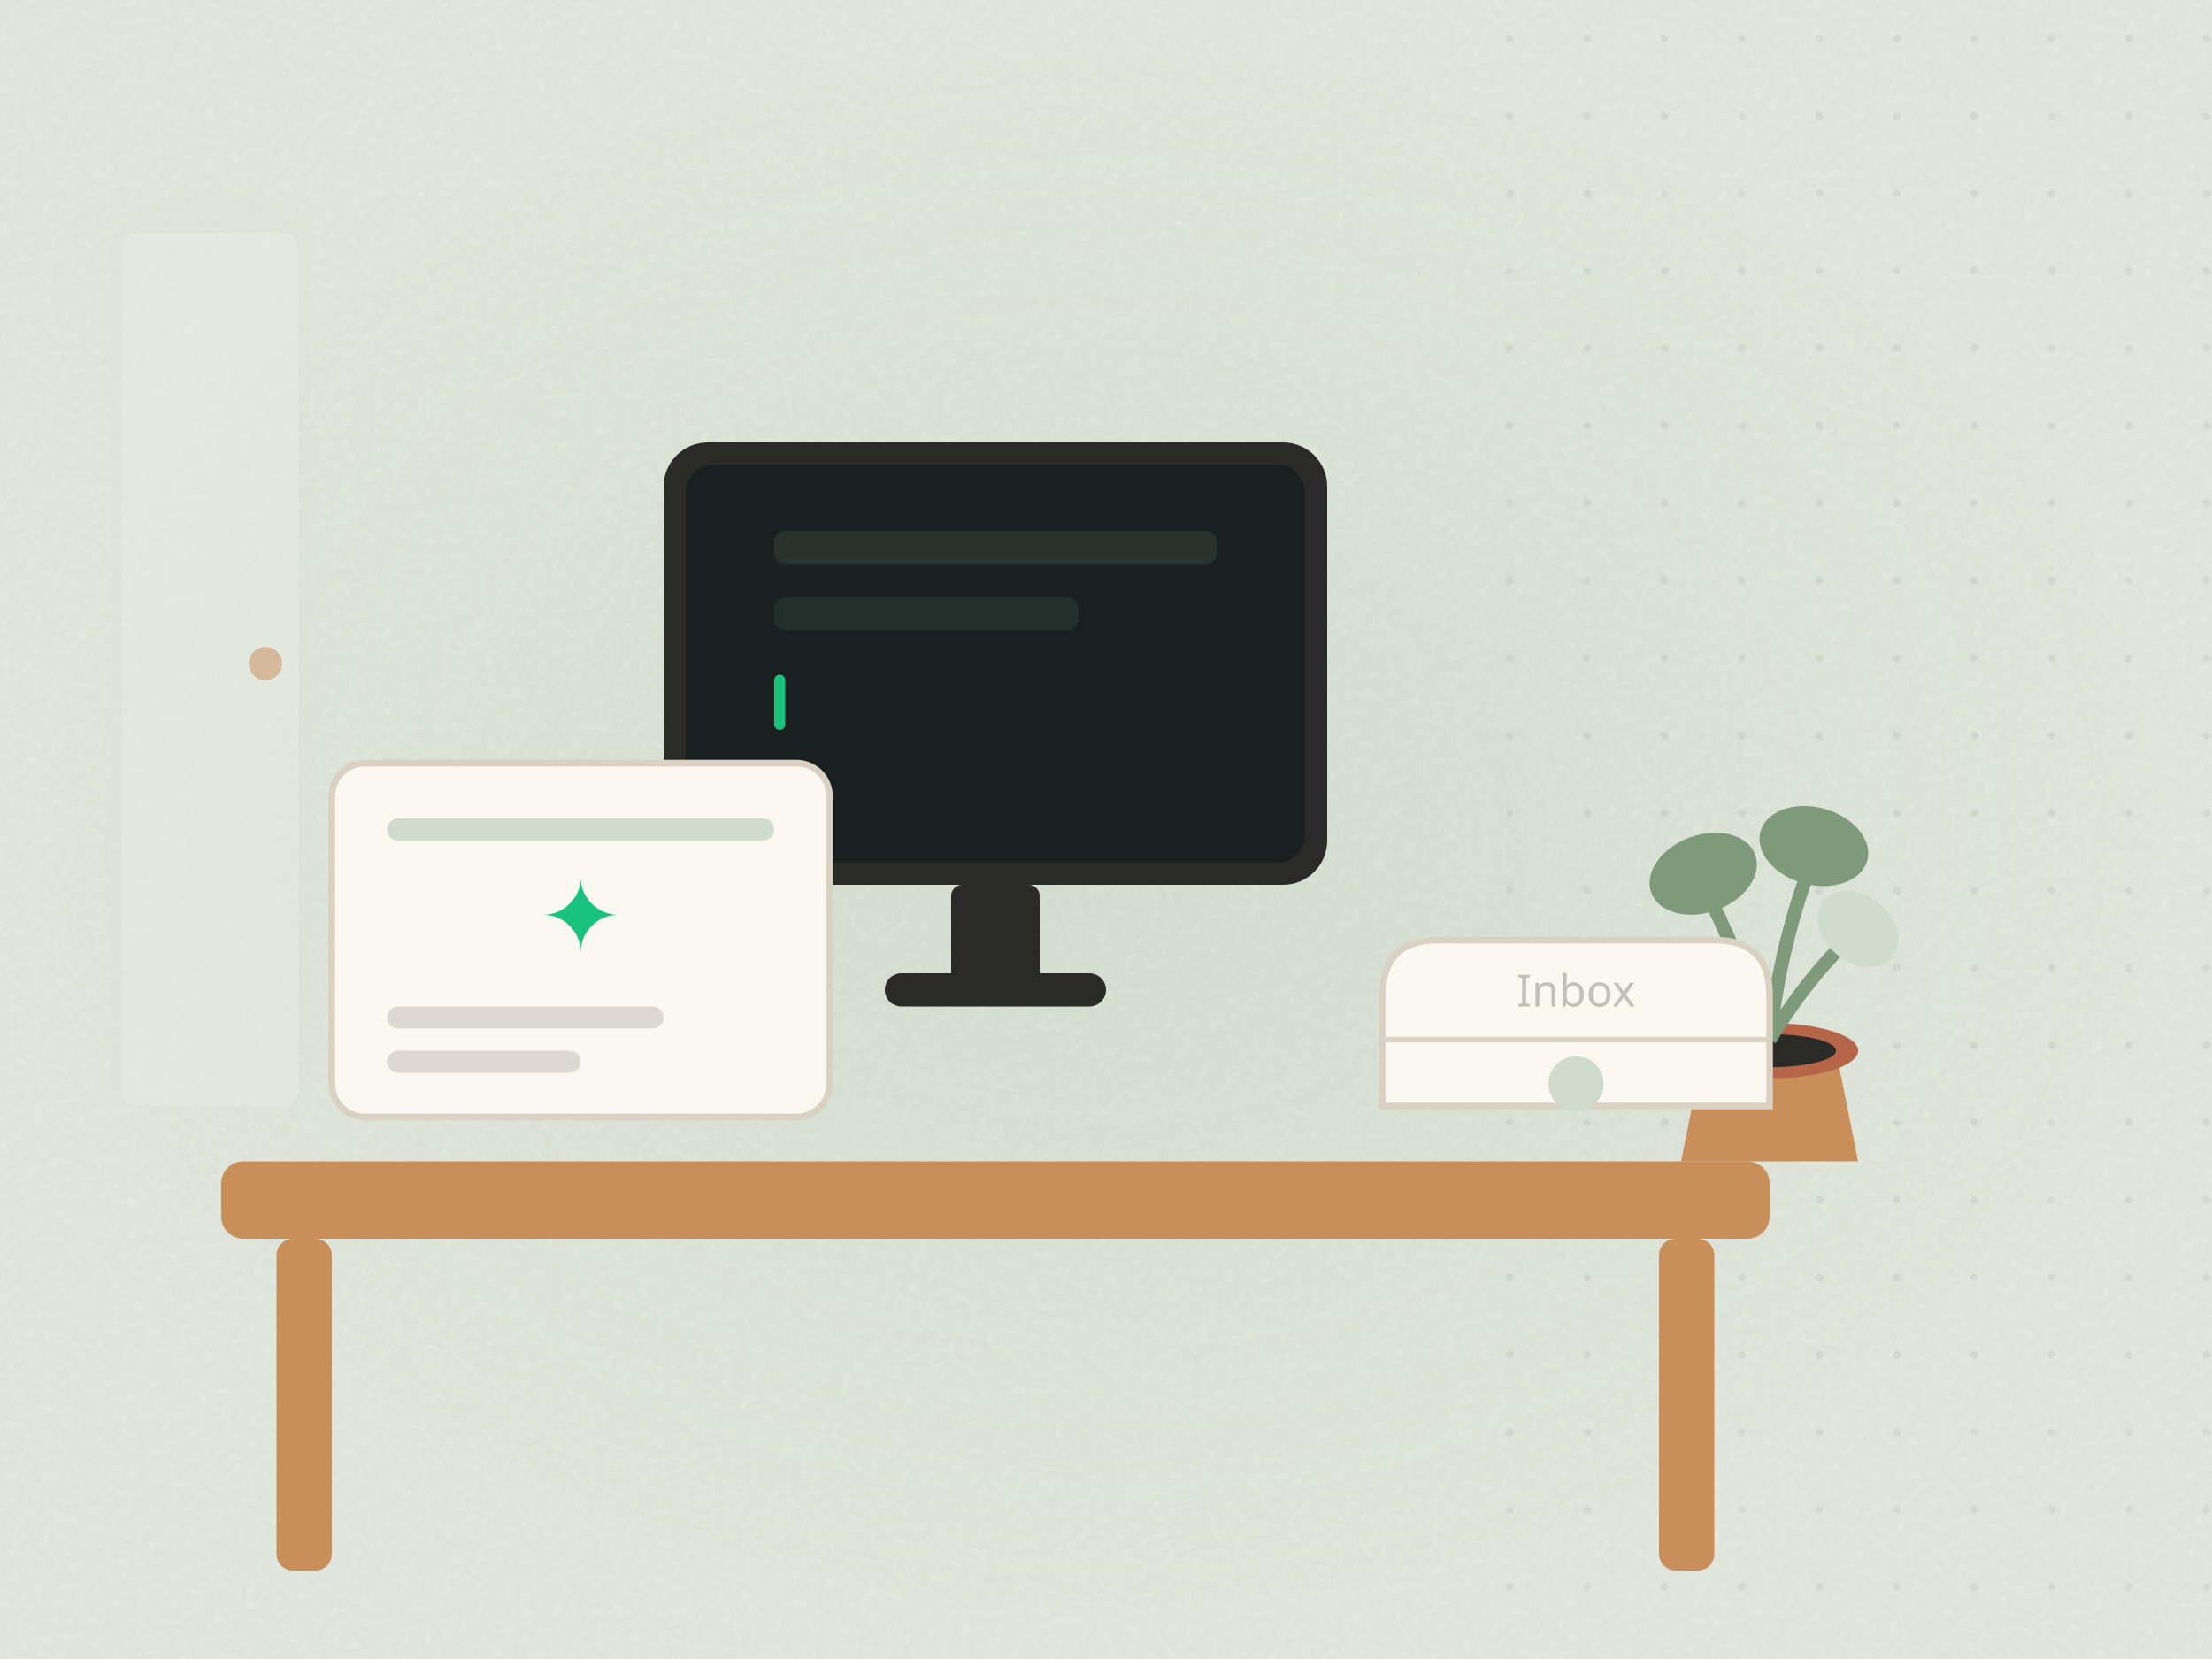
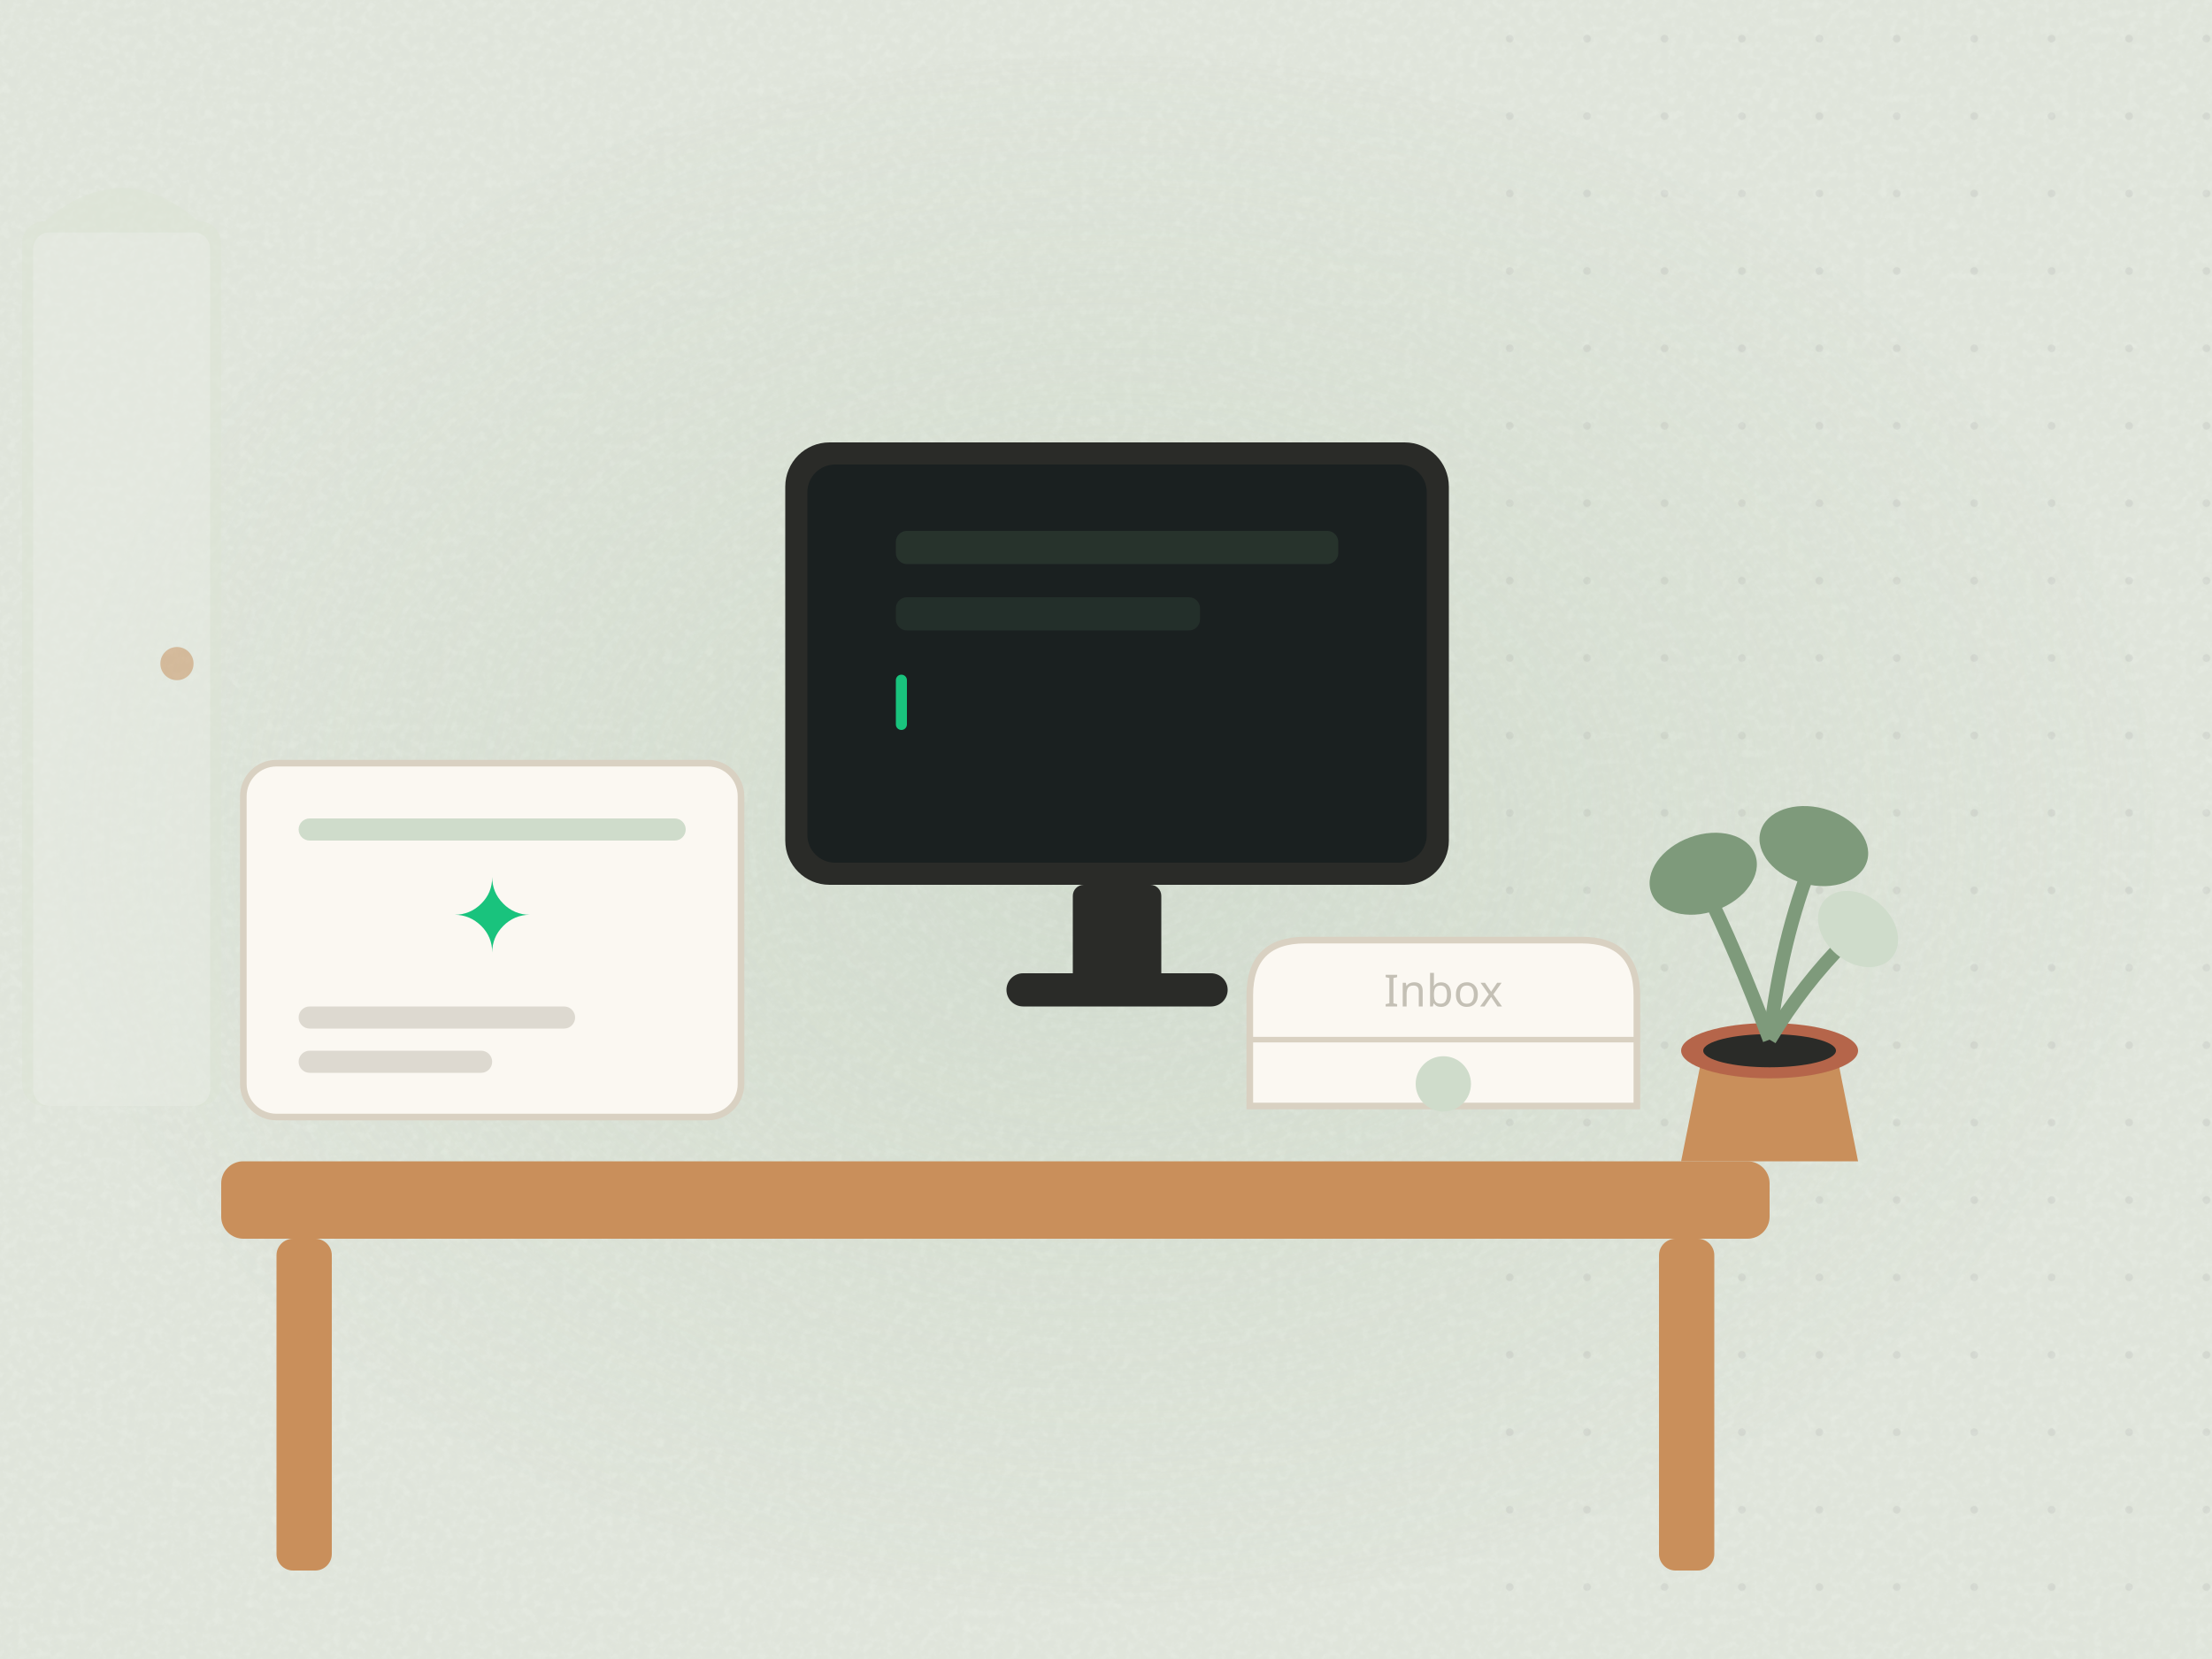
<svg xmlns="http://www.w3.org/2000/svg" viewBox="0 0 400 300" width="400" height="300">
  <style>@keyframes gi-drift-y { 0%,100%{transform:translateY(0)} 50%{transform:translateY(-6px)} }
@keyframes gi-drift-x { 0%,100%{transform:translateX(0)} 50%{transform:translateX(5px)} }
@keyframes gi-pulse-op { 0%,100%{opacity:1} 50%{opacity:0.55} }
@keyframes gi-stamp-in { 0%{transform:scale(1.4);opacity:0} 15%{transform:scale(0.9);opacity:1} 25%{transform:scale(1)} 100%{transform:scale(1)} }
@keyframes gi-slide-right { 0%{transform:translateX(-18px);opacity:0} 20%{transform:translateX(0);opacity:1} 80%{transform:translateX(0);opacity:1} 100%{transform:translateX(18px);opacity:0} }
@keyframes gi-travel-line { 0%{stroke-dashoffset:60} 100%{stroke-dashoffset:0} }
@keyframes gi-bob { 0%,100%{transform:translateY(0)} 50%{transform:translateY(-4px)} }
@keyframes gi-fade-cycle { 0%,15%{opacity:0} 25%,75%{opacity:1} 85%,100%{opacity:0} }
@keyframes gi-grow-bar { from{transform:scaleY(0)} to{transform:scaleY(1)} }
@keyframes gi-rise-bar { 0%,100%{transform:scaleY(0.4)} 50%{transform:scaleY(1)} }
@keyframes gi-spin-slow { from{transform:rotate(0deg)} to{transform:rotate(360deg)} }
@keyframes gi-blink { 0%,90%,100%{opacity:1} 95%{opacity:0} }


[style*="gi-stamp-in"],[style*="gi-grow-bar"],[style*="gi-rise-bar"]{transform-box:fill-box;transform-origin:center}
[style*="gi-grow-bar"],[style*="gi-rise-bar"]{transform-origin:center bottom}
@media (prefers-reduced-motion: reduce){*{animation:none!important}}
</style>
  <defs>
    <filter id="grain9">
      <feTurbulence type="fractalNoise" baseFrequency="0.65" numOctaves="3" stitchTiles="stitch" />
      <feColorMatrix type="saturate" values="0" />
      <feBlend in="SourceGraphic" mode="overlay" />
      <feComposite in2="SourceGraphic" operator="in" />
    </filter>
    <radialGradient id="b9a" cx="50%" cy="50%" r="55%">
      <stop offset="0%" stop-color="#CFDCCB" stop-opacity="0.6" />
      <stop offset="100%" stop-color="#CFDCCB" stop-opacity="0" />
    </radialGradient>
    <pattern id="d9" width="14" height="14" patternUnits="userSpaceOnUse">
      <circle cx="7" cy="7" r="0.7" fill="#2A2B28" opacity="0.13" />
    </pattern>
  </defs>
  <rect width="400" height="300" fill="#E7ECE3" />
  <ellipse cx="200" cy="150" rx="190" ry="140" fill="url(#b9a)" />
  <rect x="270" y="0" width="130" height="300" fill="url(#d9)" opacity="0.5" />
  <rect width="400" height="300" filter="url(#grain9)" opacity="0.04" fill="#2A2B28" />
  <rect x="40" y="210" width="280" height="14" rx="4" fill="#C98F5B" />
  <rect x="50" y="224" width="10" height="60" rx="3" fill="#C98F5B" />
  <rect x="300" y="224" width="10" height="60" rx="3" fill="#C98F5B" />
-   <g transform="translate(120,80)">
+   <g transform="translate(142,80)">
    <g style="animation:gi-bob 12s ease-in-out infinite 0s">
      <rect x="0" y="0" width="120" height="80" rx="8" fill="#2A2B28" />
      <rect x="4" y="4" width="112" height="72" rx="5" fill="#1A2020" />
      <rect x="20" y="16" width="80" height="6" rx="2" fill="#2A3830" opacity="0.8" />
      <rect x="20" y="28" width="55" height="6" rx="2" fill="#2A3830" opacity="0.6" />
      <rect x="20" y="42" width="2" height="10" rx="1" fill="#19C37D" style="animation:gi-blink 1.4s step-end infinite" />
      <rect x="52" y="80" width="16" height="18" rx="2" fill="#2A2B28" />
      <rect x="40" y="96" width="40" height="6" rx="3" fill="#2A2B28" />
    </g>
  </g>
  <g transform="translate(300,130)">
    <g style="animation:gi-bob 14s ease-in-out infinite 1s">
      <path d="M8,60 L4,80 L36,80 L32,60 Z" fill="#C98F5B" />
      <ellipse cx="20" cy="60" rx="16" ry="5" fill="#B5654A" />
      <ellipse cx="20" cy="60" rx="12" ry="3" fill="#2A2B28" />
      <path d="M20,58 Q14,42 8,30" stroke="#7E9A7B" stroke-width="2.5" fill="none" />
      <path d="M20,58 Q22,40 28,25" stroke="#7E9A7B" stroke-width="2.5" fill="none" />
      <path d="M20,58 Q26,48 34,40" stroke="#7E9A7B" stroke-width="2.5" fill="none" />
      <ellipse cx="8" cy="28" rx="10" ry="7" fill="#7E9A7B" transform="rotate(-20 8 28)" />
      <ellipse cx="28" cy="23" rx="10" ry="7" fill="#7E9A7B" transform="rotate(15 28 23)" />
      <ellipse cx="36" cy="38" rx="8" ry="6" fill="#CFDCCB" transform="rotate(40 36 38)" />
    </g>
  </g>
-   <g transform="translate(60,138)">
+   <g transform="translate(44,138)">
    <g style="animation:gi-bob 10s ease-in-out infinite 2s">
      <rect x="0" y="0" width="90" height="64" rx="6" fill="#FBF8F2" stroke="#D9D1C2" stroke-width="1.2" />
      <rect x="10" y="10" width="70" height="4" rx="2" fill="#CFDCCB" />
      <text x="45" y="34" font-family="DM Sans,system-ui" font-size="18" fill="#19C37D" text-anchor="middle" style="animation:gi-pulse-op 3s ease-in-out infinite">✦</text>
      <rect x="10" y="44" width="50" height="4" rx="2" fill="#DDD9D0" />
      <rect x="10" y="52" width="35" height="4" rx="2" fill="#DDD9D0" />
    </g>
  </g>
-   <g transform="translate(250,170)">
+   <g transform="translate(226,170)">
    <g style="animation:gi-bob 9s ease-in-out infinite 0.5s">
      <path d="M0,30 L0,10 Q0,0 10,0 L60,0 Q70,0 70,10 L70,30 Z" fill="#FBF8F2" stroke="#D9D1C2" stroke-width="1.2" />
      <line x1="0" y1="18" x2="70" y2="18" stroke="#D9D1C2" stroke-width="1" />
      <text x="35" y="12" font-family="DM Sans,system-ui" font-size="8" fill="#C4C0B5" text-anchor="middle">Inbox</text>
      <circle cx="35" cy="26" r="5" fill="#CFDCCB" style="animation:gi-pulse-op 4s ease-in-out infinite" />
    </g>
  </g>
-   <g transform="translate(20,40)" opacity="0.5">
+   <g transform="translate(4,40)" opacity="0.5">
    <rect x="0" y="0" width="36" height="160" rx="4" fill="#DCE3D3" />
    <rect x="2" y="2" width="32" height="158" rx="3" fill="#E7ECE3" />
    <circle cx="28" cy="80" r="3" fill="#C98F5B" />
    <path d="M2,2 Q18,-14 34,2" fill="#DCE3D3" />
  </g>
</svg>
